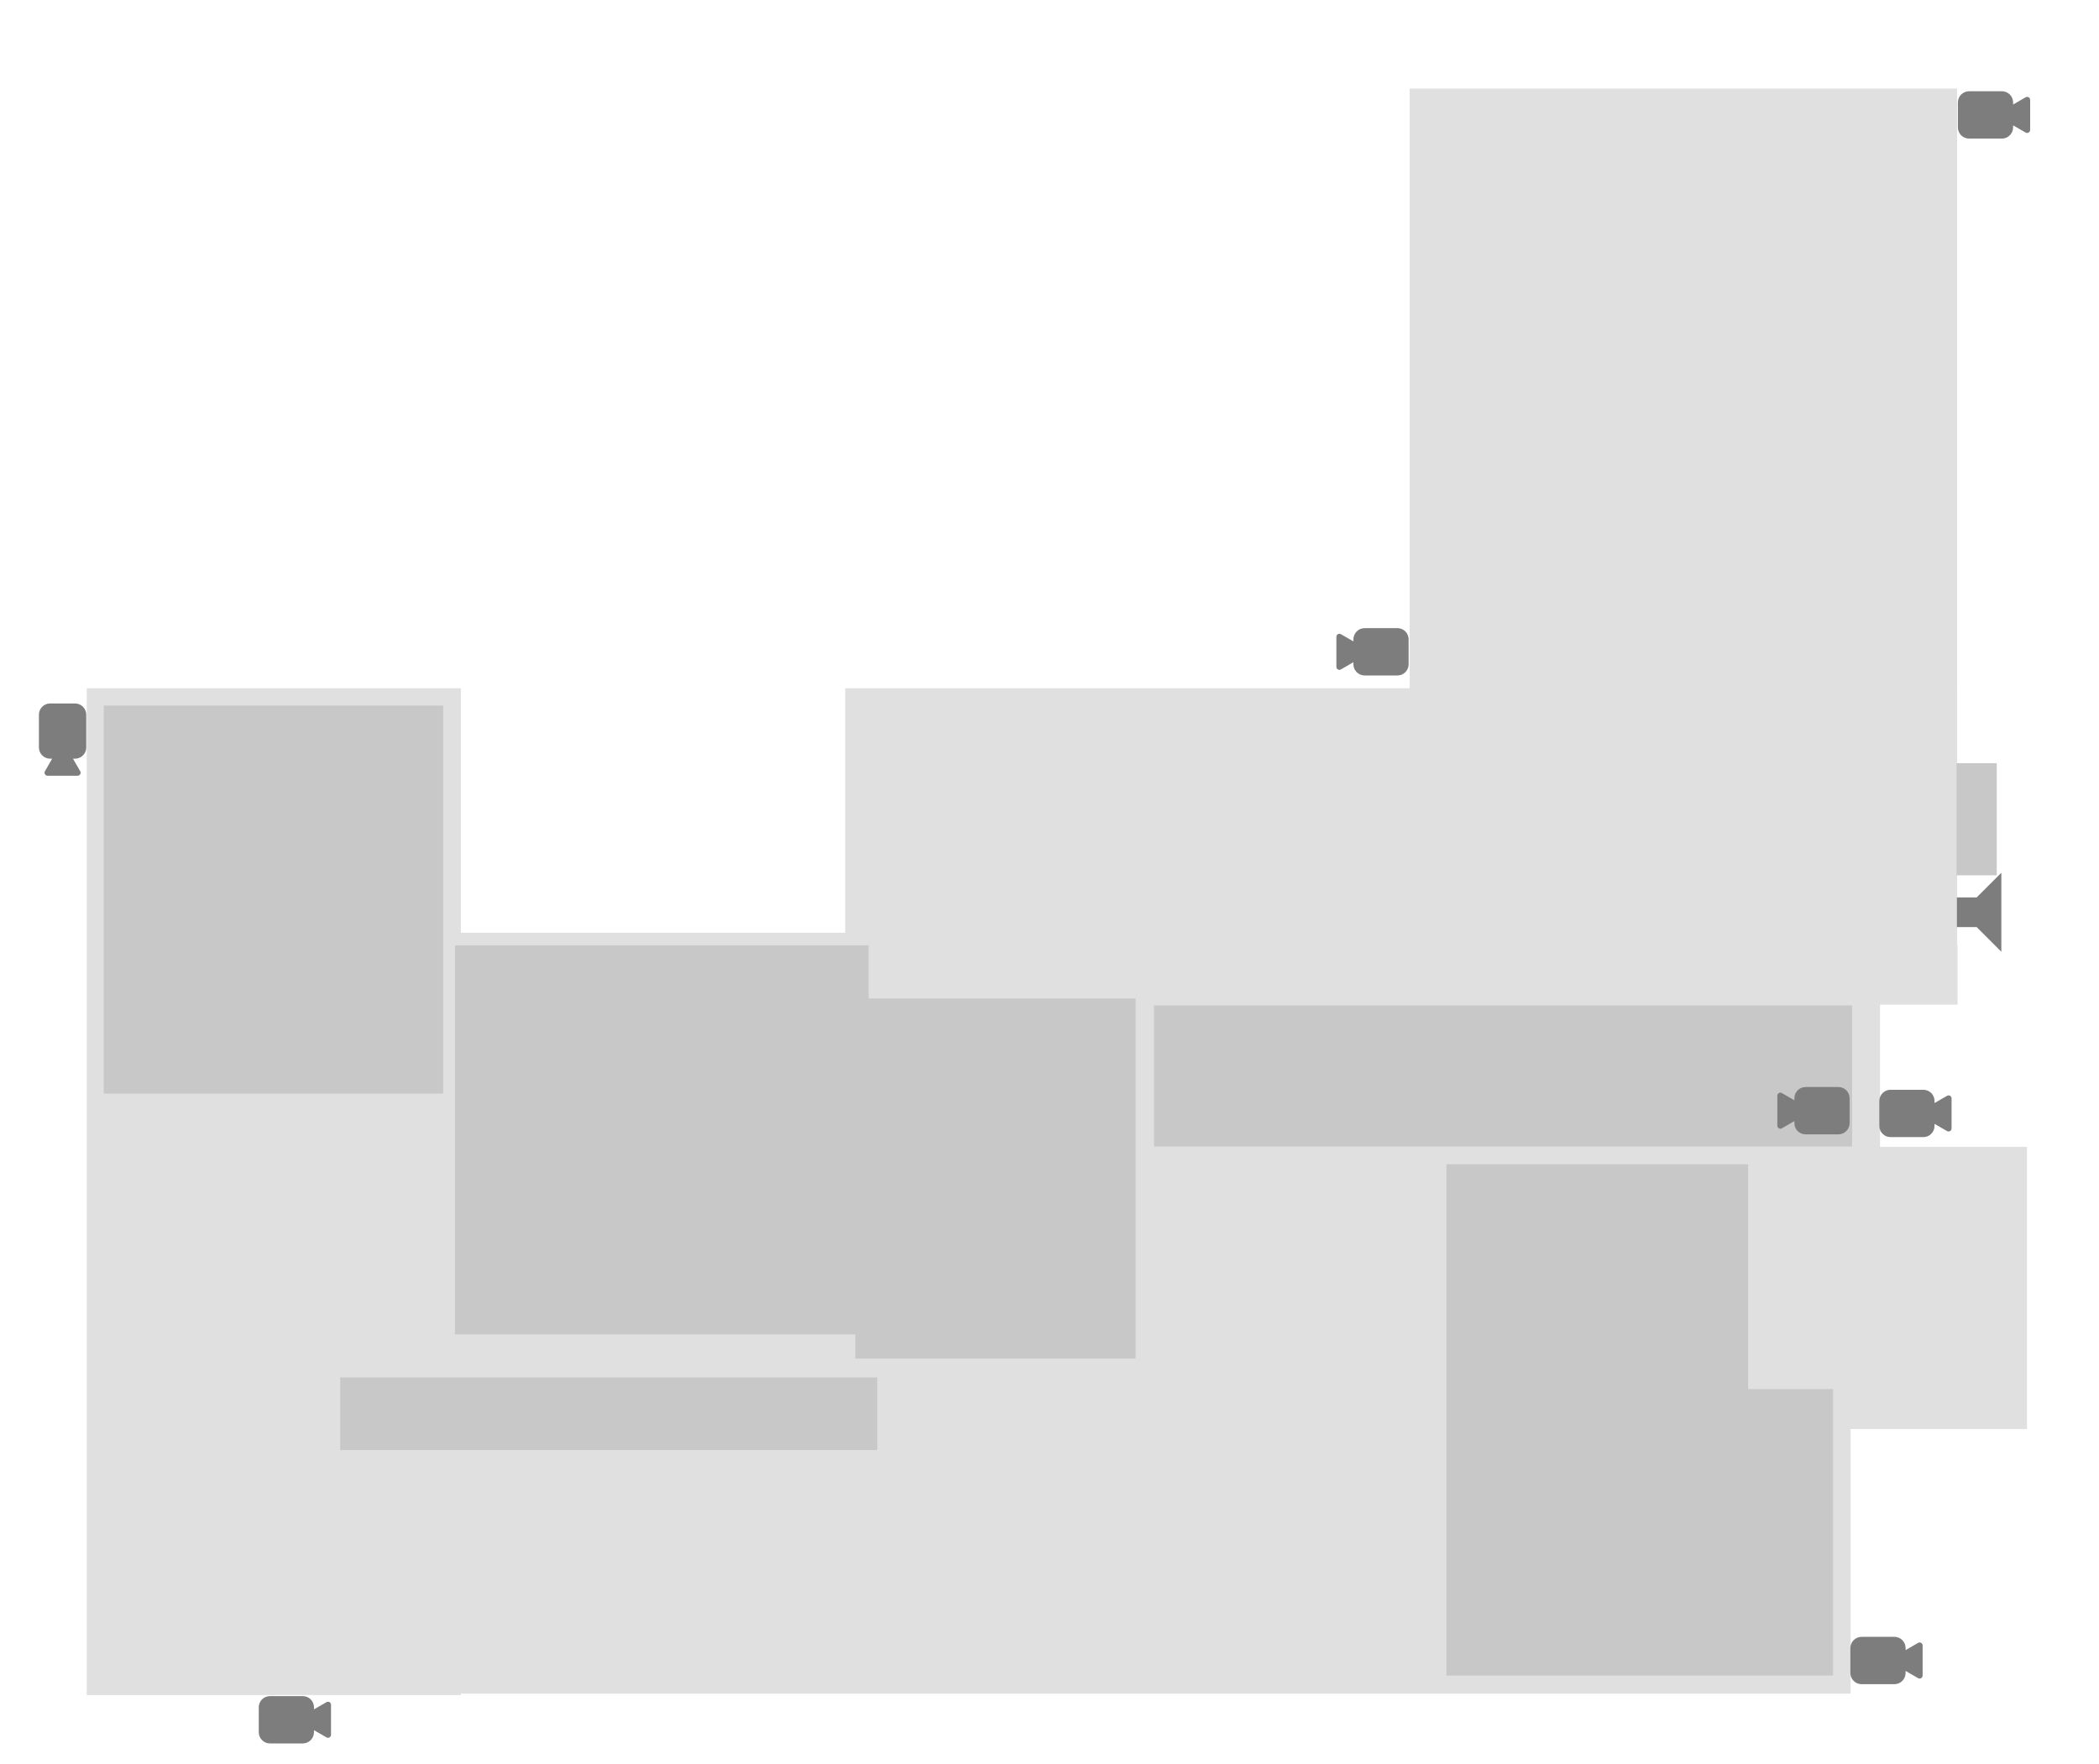
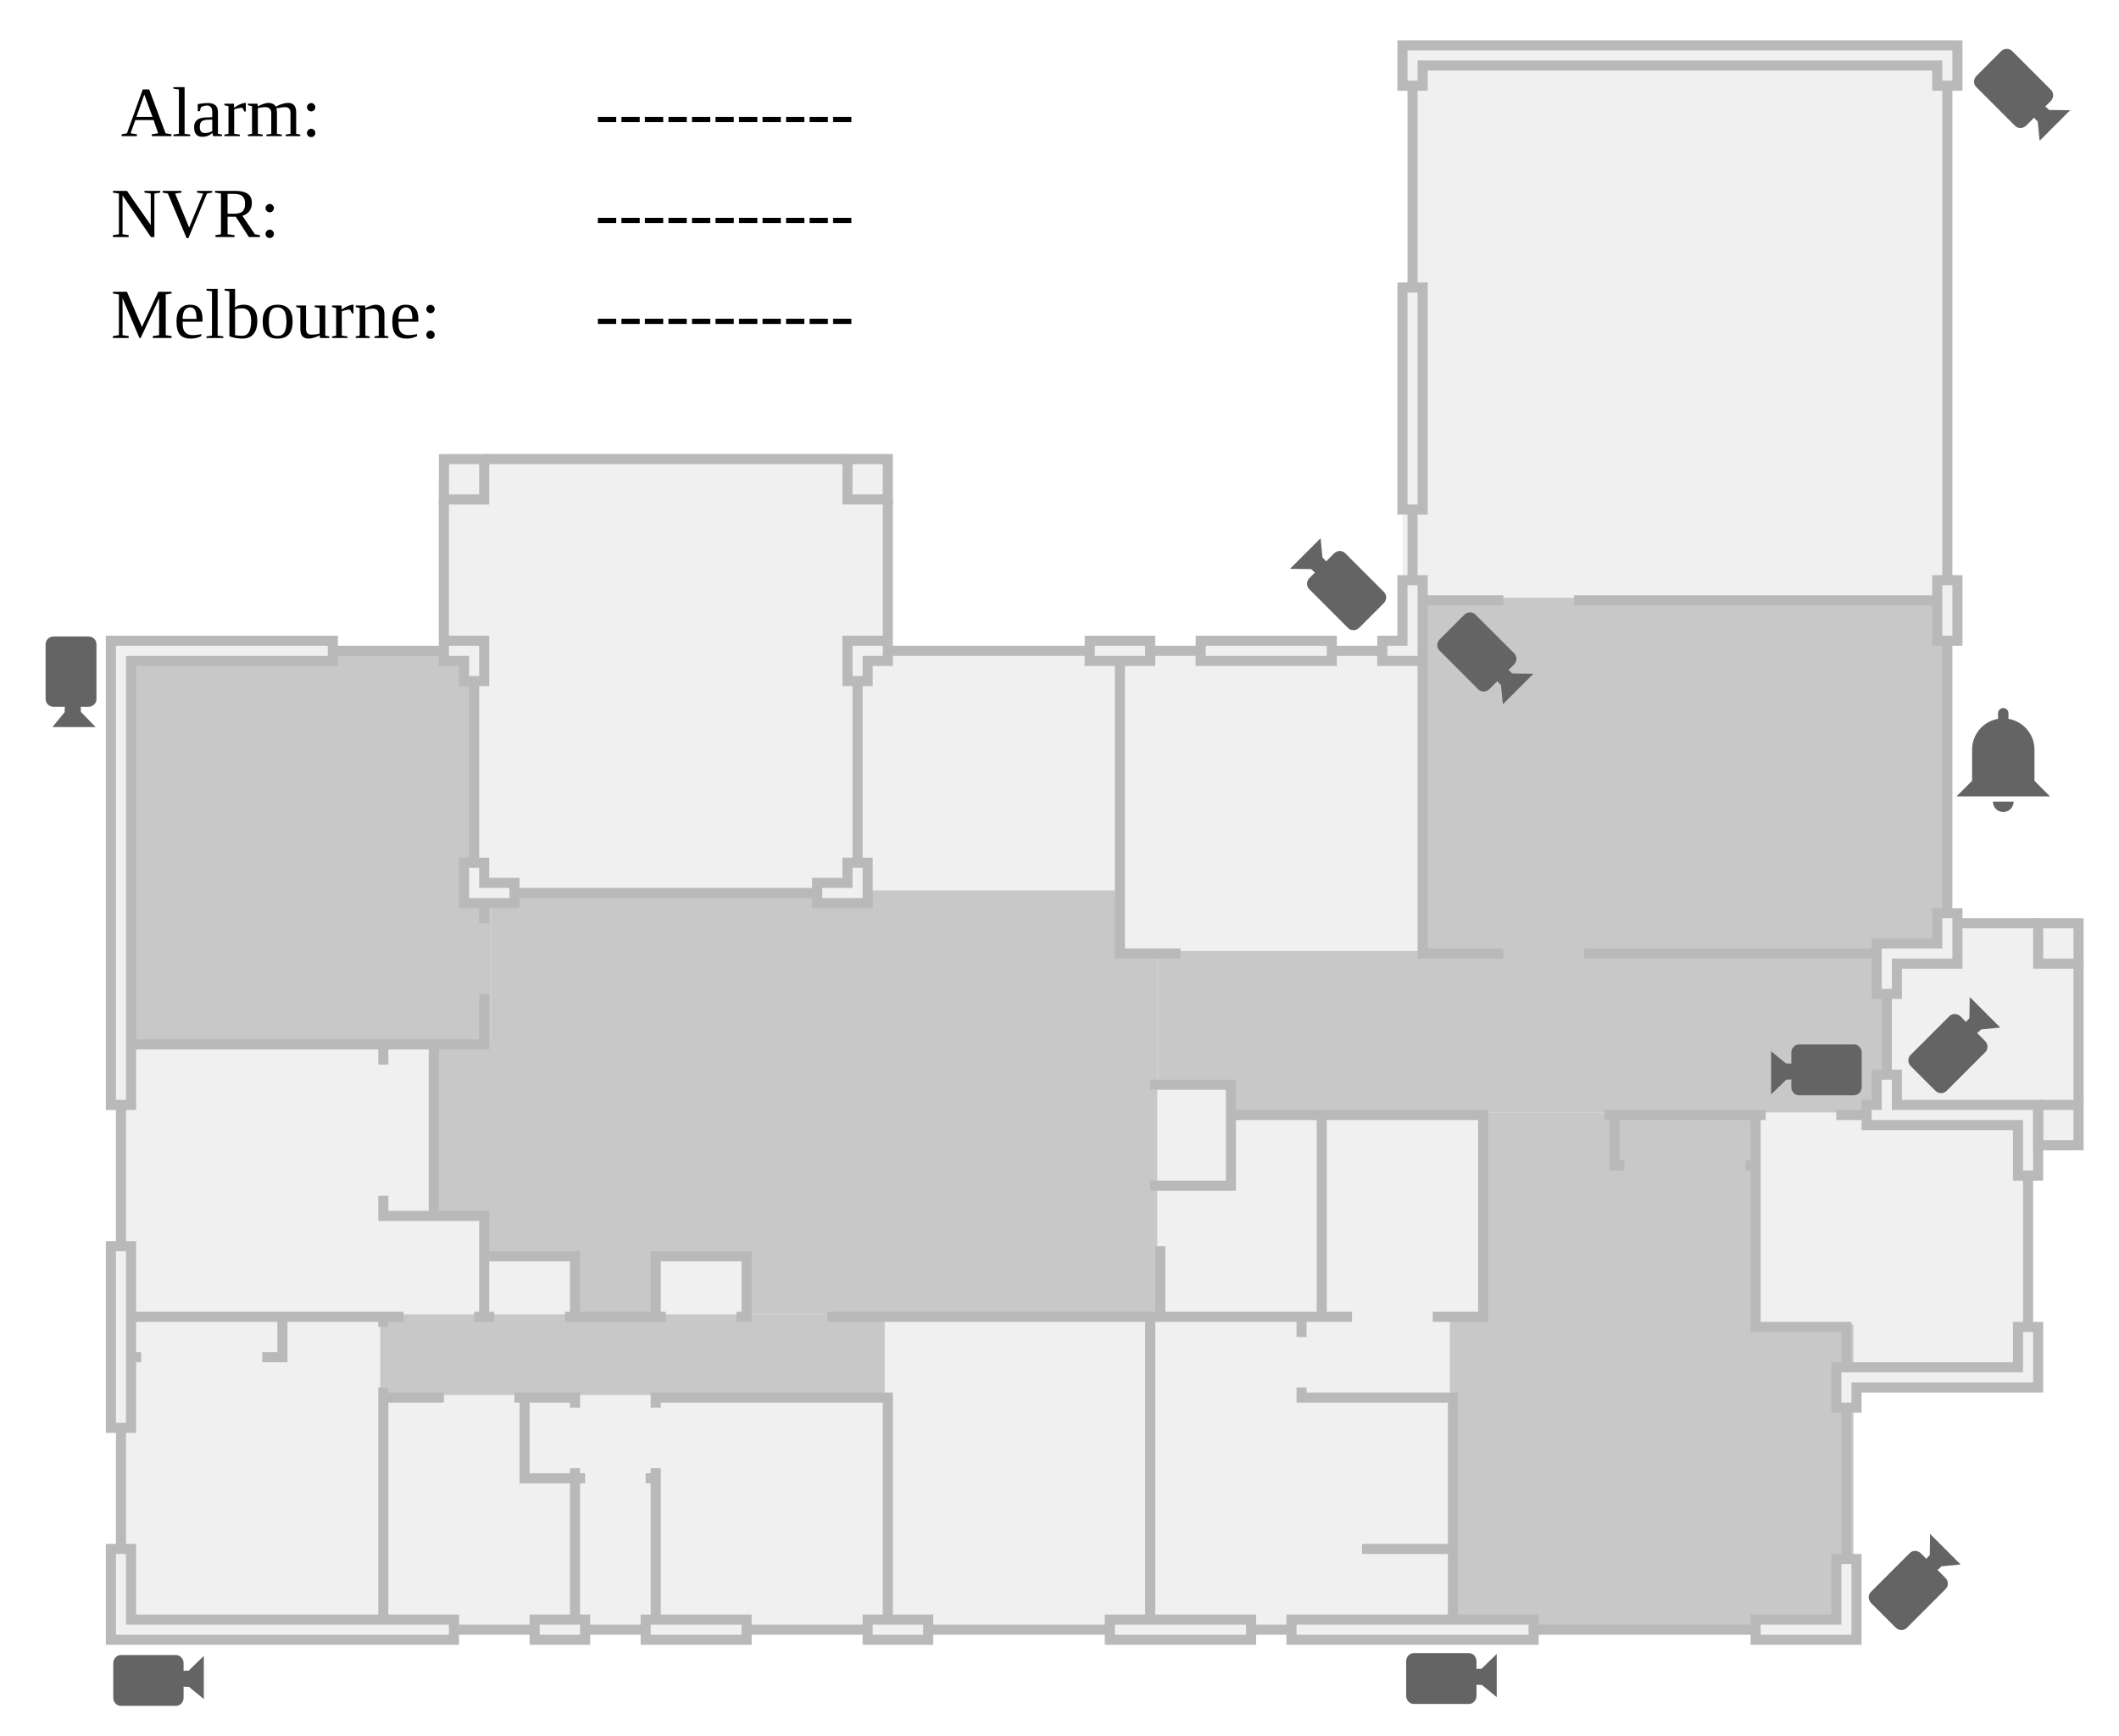
- <svg xmlns="http://www.w3.org/2000/svg" version="1.0" width="119pt" height="100pt" viewBox="0 0 119 100" preserveAspectRatio="xMidYMid meet" id="svg13">
-   <defs id="defs17" />
-   <path id="house" style="display:inline;fill:#e0e0e0;fill-opacity:1;stroke-width:0.75" d="m 103.354,56.004 h 3.231 v 11.07 h -3.231 z m 1.059,-2.436 h 6.568 v 3.39 h -6.568 z m 0.504,11.451 h 10 v 16 h -10 z M 79.918,5.019 H 110.954 V 41.293 H 79.918 Z M 47.918,39.019 H 110.958 V 53.802 H 47.918 Z M 24.646,52.879 H 104.918 V 96.019 H 24.646 Z M 4.918,39.019 H 26.129 V 96.099 H 4.918 Z" />
-   <path style="fill:#c8c8c8;fill-opacity:1;stroke:none;stroke-width:0.75;stroke-miterlimit:4;stroke-dasharray:none;stroke-opacity:1" d="m 25.794,53.596 v 22.056 h 22.696 v 1.372 H 64.381 V 56.606 H 49.244 v -3.01 z" id="binary_sensor.kitchen" />
-   <path style="display:inline;fill:#c8c8c8;fill-opacity:1;stroke:none;stroke-width:0.75;stroke-miterlimit:4;stroke-dasharray:none;stroke-opacity:1" d="M 82.005,66.004 V 94.995 H 103.925 V 78.753 H 99.104 V 66.004 Z" id="binary_sensor.master_bedroom" />
-   <path style="display:inline;fill:#c8c8c8;fill-opacity:1;stroke:none;stroke-width:0.75;stroke-opacity:1;stroke-miterlimit:4;stroke-dasharray:none" d="m 5.881,51 v 10.999 h 9.622 9.622 V 51 40.001 H 15.503 5.881 Z" id="binary_sensor.theatre_room" />
-   <rect style="display:inline;fill:#c8c8c8;fill-opacity:1;stroke:none;stroke-width:0.75;stroke-opacity:1" id="binary_sensor.back_hallway" width="30.449" height="4.12" x="19.288" y="78.09" />
-   <rect style="display:inline;fill:#c8c8c8;fill-opacity:1;stroke:none;stroke-width:0.75;stroke-opacity:1;stroke-miterlimit:4;stroke-dasharray:none" id="binary_sensor.front_hallway" width="39.573" height="8" x="65.427" y="57" />
-   <rect style="display:inline;fill:#c8c8c8;fill-opacity:1;stroke:none;stroke-width:0.75;stroke-opacity:1" id="switch.doorbell2" width="2.278" height="6.356" x="110.925" y="43.267" />
-   <g id="camera.driveway" transform="matrix(0.00838829,0,0,0.00838829,111.0001,4.467263)" style="fill:#7d7d7d;fill-opacity:1">
-     <g id="g4149" style="fill:#7d7d7d;fill-opacity:1">
-       <path id="path4151" d="m 488.3,142.5 0,203.1 c 0,15.7 -17,25.5 -30.6,17.7 l -84.6,-48.8 0,13.9 c 0,41.8 -33.9,75.7 -75.7,75.7 l -221.7,0 C 33.9,404.1 0,370.2 0,328.4 L 0,159.9 C 0,118.1 33.9,84.2 75.7,84.2 l 221.8,0 c 41.8,0 75.7,33.9 75.7,75.7 l 0,13.9 84.6,-48.8 c 13.5,-8 30.5,1.9 30.5,17.5 z" style="fill:#7d7d7d;fill-opacity:1" />
-     </g>
-     <g id="g4153" style="fill:#7d7d7d;fill-opacity:1" />
-     <g id="g4155" style="fill:#7d7d7d;fill-opacity:1" />
-     <g id="g4157" style="fill:#7d7d7d;fill-opacity:1" />
-     <g id="g4159" style="fill:#7d7d7d;fill-opacity:1" />
-     <g id="g4161" style="fill:#7d7d7d;fill-opacity:1" />
-     <g id="g4163" style="fill:#7d7d7d;fill-opacity:1" />
-     <g id="g4165" style="fill:#7d7d7d;fill-opacity:1" />
-     <g id="g4167" style="fill:#7d7d7d;fill-opacity:1" />
-     <g id="g4169" style="fill:#7d7d7d;fill-opacity:1" />
-     <g id="g4171" style="fill:#7d7d7d;fill-opacity:1" />
-     <g id="g4173" style="fill:#7d7d7d;fill-opacity:1" />
-     <g id="g4175" style="fill:#7d7d7d;fill-opacity:1" />
-     <g id="g4177" style="fill:#7d7d7d;fill-opacity:1" />
-     <g id="g4179" style="fill:#7d7d7d;fill-opacity:1" />
-     <g id="g4181" style="fill:#7d7d7d;fill-opacity:1" />
+ <svg xmlns="http://www.w3.org/2000/svg" version="1.1" id="svg4485" width="210" height="172" viewBox="0 0 210 172">
+   <defs id="defs4489" />
+   <path style="fill:#f0f0f0;fill-opacity:1;stroke:none;stroke-width:0;stroke-miterlimit:4;stroke-dasharray:none;stroke-opacity:1" d="M 139 4 L 139 8 L 140 8 L 140 28 L 139 28 L 139 43 L 139 52 L 139 63 L 137 63 L 137 64 L 132 64 L 132 63 L 119 63 L 119 64 L 114 64 L 114 63 L 108 63 L 108 64 L 88 64 L 88 45 L 44 45 L 44 61.5 L 44 63 L 44 64.5 L 33 64.5 L 33 63 L 11 63 L 11 110 L 12 110 L 12 123 L 11 123 L 11 141 L 12 141 L 12 153 L 11 153 L 11 162 L 184 162 L 184 154 L 183 154 L 183 140 L 184 140 L 184 137 L 202 137 L 202 131 L 201 131 L 201 117 L 202 117 L 202 114 L 206 114 L 206 91 L 193 91 L 193 63 L 194 63 L 194 57 L 193 57 L 193 18 L 193 15 L 193 9 L 194 9 L 194 4 L 139 4 z " id="rect4639" />
+   <rect style="fill:#c8c8c8;fill-opacity:1;stroke:#B9B9B9;stroke-width:0;stroke-miterlimit:4;stroke-dasharray:none;stroke-opacity:1" id="binary_sensor.back_hallway" width="50" height="8" x="37.684" y="130.241" />
+   <path style="fill:#c8c8c8;fill-opacity:1;stroke:#ff0000;stroke-width:0;stroke-miterlimit:4;stroke-dasharray:none;stroke-opacity:1" d="m 32.684,64.241 v 1 H 12.684 V 103.241 H 48.684 V 89.241 h -3 v -4 h 1 v -18 h -1 v -2 h -2 v -1 z" id="binary_sensor.theatre_room" />
+   <path style="fill:#c8c8c8;fill-opacity:1;stroke:#B9B9B9;stroke-width:0;stroke-miterlimit:4;stroke-dasharray:none;stroke-opacity:1" d="m 50.684,88.241 v 1 h -2 v 14 h -6 v 17 h 5 v 4 h 9 v 6 h 8 v -6 h 9 v 6 H 114.684 V 94.241 h -4 v -6 H 85.684 v 1 h -5 v -1 z" id="binary_sensor.kitchen" />
+   <path style="fill:#c8c8c8;fill-opacity:1;stroke:#B9B9B9;stroke-width:0;stroke-miterlimit:4;stroke-dasharray:none;stroke-opacity:1" d="m 114.684,94.241 v 13 h 7 v 3 h 63 v -1 h 1 v -3 h 1 v -8 h -1 v -4 z" id="binary_sensor.front_hallway" />
+   <path style="fill:#c8c8c8;fill-opacity:1;stroke:#B9B9B9;stroke-width:0;stroke-miterlimit:4;stroke-dasharray:none;stroke-opacity:1" d="m 140.684,59.241 v 35 h 45 v -1 h 6 v -3 h 1 v -27 h -1 v -4 z" id="binary_sensor.hair_salon" />
+   <path style="fill:#c8c8c8;fill-opacity:1;stroke:#B9B9B9;stroke-width:0;stroke-miterlimit:4;stroke-dasharray:none;stroke-opacity:1" d="m 146.684,110.241 v 20 h -3 v 30 h 8 v 1 h 22 v -1 h 8 v -6 h 2 v -15 h -2 v -4 h 2 v -4 h -10 v -21 z" id="binary_sensor.master_bedroom" />
+   <g id="layer1" transform="translate(0,10)" />
+   <path style="fill:none;stroke:#B9B9B9;stroke-width:1px;stroke-linecap:butt;stroke-linejoin:miter;stroke-opacity:1" d="m 138.988,4.494 h 55 v 4 h -2 v -2 h -51 v 2 h -2 z" id="path4528" />
+   <path style="fill:none;stroke:#B9B9B9;stroke-width:1px;stroke-linecap:butt;stroke-linejoin:miter;stroke-opacity:1" d="m 138.988,28.494 h 2 v 22 h -2 z" id="path4530" />
+   <path style="fill:none;stroke:#B9B9B9;stroke-width:1px;stroke-linecap:butt;stroke-linejoin:miter;stroke-opacity:1" d="m 191.988,57.494 h 2 v 6 h -2 z" id="path4534" />
+   <path style="fill:none;stroke:#B9B9B9;stroke-width:1px;stroke-linecap:butt;stroke-linejoin:miter;stroke-opacity:1" d="m 138.988,57.494 h 2 v 8 h -4 v -2 h 2 z" id="path4536" />
+   <path style="fill:none;stroke:#B9B9B9;stroke-width:1px;stroke-linecap:butt;stroke-linejoin:miter;stroke-opacity:1" d="m 191.988,90.494 h 2 v 5 h -6 v 3 h -2 v -5 h 6 z" id="path4538" />
+   <path style="fill:none;stroke:#B9B9B9;stroke-width:1px;stroke-linecap:butt;stroke-linejoin:miter;stroke-opacity:1" d="m 201.988,91.494 h 4 v 4 h -4 z" id="path4540" />
+   <path style="fill:none;stroke:#B9B9B9;stroke-width:1px;stroke-linecap:butt;stroke-linejoin:miter;stroke-opacity:1" d="m 201.988,116.494 v -7 h -14 v -3 h -2 v 3 h -1 v 2 h 15 v 5 h 2.5" id="path4560" />
+   <path style="fill:none;stroke:#B9B9B9;stroke-width:1px;stroke-linecap:butt;stroke-linejoin:miter;stroke-opacity:1" d="M 139.988,8.494 V 28.494" id="path4564" />
+   <path style="fill:none;stroke:#B9B9B9;stroke-width:1px;stroke-linecap:butt;stroke-linejoin:miter;stroke-opacity:1" d="M 192.988,8.494 V 57.494" id="path4566" />
+   <path style="fill:none;stroke:#B9B9B9;stroke-width:1px;stroke-linecap:butt;stroke-linejoin:miter;stroke-opacity:1" d="m 139.988,50.494 v 7" id="path4568" />
+   <path style="fill:none;stroke:#B9B9B9;stroke-width:1px;stroke-linecap:butt;stroke-linejoin:miter;stroke-opacity:1" d="m 148.988,59.494 h -8" id="path4570" />
+   <path style="fill:none;stroke:#B9B9B9;stroke-width:1px;stroke-linecap:butt;stroke-linejoin:miter;stroke-opacity:1" d="m 155.988,59.494 h 36" id="path4572" />
+   <path style="fill:none;stroke:#B9B9B9;stroke-width:1px;stroke-linecap:butt;stroke-linejoin:miter;stroke-opacity:1" d="m 192.988,63.494 v 27" id="path4574" />
+   <path style="fill:none;stroke:#B9B9B9;stroke-width:1px;stroke-linecap:butt;stroke-linejoin:miter;stroke-opacity:1" d="m 193.988,91.494 h 8" id="path4576" />
+   <path style="fill:none;stroke:#B9B9B9;stroke-width:1px;stroke-linecap:butt;stroke-linejoin:miter;stroke-opacity:1" d="M 205.988,95.494 V 109.494" id="path4578" />
+   <path style="fill:none;stroke:#B9B9B9;stroke-width:1px;stroke-linecap:butt;stroke-linejoin:miter;stroke-opacity:1" d="m 201.988,109.494 h 4 v 4 h -4 v -4" id="path4580" />
+   <path style="fill:none;stroke:#B9B9B9;stroke-width:1px;stroke-linecap:butt;stroke-linejoin:miter;stroke-opacity:1" d="m 181.988,135.494 h 18 v -4 h 2 v 6 h -18 v 2 h -2 v -4.5" id="path4582" />
+   <path style="fill:none;stroke:#B9B9B9;stroke-width:1px;stroke-linecap:butt;stroke-linejoin:miter;stroke-opacity:1" d="m 200.988,116.494 v 15" id="path4584" />
+   <path style="fill:none;stroke:#B9B9B9;stroke-width:1px;stroke-linecap:butt;stroke-linejoin:miter;stroke-opacity:1" d="m 173.988,110.494 v 21 h 9 v 4" id="path4586" />
+   <path style="fill:none;stroke:#B9B9B9;stroke-width:1px;stroke-linecap:butt;stroke-linejoin:miter;stroke-opacity:1" d="m 173.988,160.494 h 8 v -6 h 2 v 8 h -10 z" id="path4588" />
+   <path style="fill:none;stroke:#B9B9B9;stroke-width:1px;stroke-linecap:butt;stroke-linejoin:miter;stroke-opacity:1" d="m 182.988,139.494 v 15" id="path4590" />
+   <path style="fill:none;stroke:#B9B9B9;stroke-width:1px;stroke-linecap:butt;stroke-linejoin:miter;stroke-opacity:1" d="m 127.988,160.494 h 24 v 2 h -24 v -0.649 -1.851" id="path4592" />
+   <path style="fill:none;stroke:#B9B9B9;stroke-width:1px;stroke-linecap:butt;stroke-linejoin:miter;stroke-opacity:1" d="m 128.988,137.494 v 1 h 15 v 22" id="path4596" />
+   <path style="fill:none;stroke:#B9B9B9;stroke-width:1px;stroke-linecap:butt;stroke-linejoin:miter;stroke-opacity:1" d="m 134.988,153.494 h 9" id="path4602" />
+   <path style="fill:none;stroke:#B9B9B9;stroke-width:1px;stroke-linecap:butt;stroke-linejoin:miter;stroke-opacity:1" d="m 151.988,161.494 h 22" id="path4604" />
+   <path style="fill:none;stroke:#B9B9B9;stroke-width:1px;stroke-linecap:butt;stroke-linejoin:miter;stroke-opacity:1" d="m 181.988,110.494 h 3" id="path4606" />
+   <path style="fill:none;stroke:#B9B9B9;stroke-width:1px;stroke-linecap:butt;stroke-linejoin:miter;stroke-opacity:1" d="m 158.988,110.494 h 16" id="path4610" />
+   <path style="fill:none;stroke:#B9B9B9;stroke-width:1px;stroke-linecap:butt;stroke-linejoin:miter;stroke-opacity:1" d="m 160.988,115.494 h -1 v -5" id="path4612" />
+   <path style="fill:none;stroke:#B9B9B9;stroke-width:1px;stroke-linecap:butt;stroke-linejoin:miter;stroke-opacity:1" d="m 172.988,115.494 h 1" id="path4614" />
+   <path style="fill:none;stroke:#B9B9B9;stroke-width:1px;stroke-linecap:butt;stroke-linejoin:miter;stroke-opacity:1" d="m 186.988,98.494 v 8" id="path4616" />
+   <path style="fill:none;stroke:#B9B9B9;stroke-width:1px;stroke-linecap:butt;stroke-linejoin:miter;stroke-opacity:1" d="m 140.988,65.494 v 29 h 8" id="path4618" />
+   <path style="fill:none;stroke:#B9B9B9;stroke-width:1px;stroke-linecap:butt;stroke-linejoin:miter;stroke-opacity:1" d="m 156.988,94.494 h 29" id="path4620" />
+   <path style="fill:none;stroke:#B9B9B9;stroke-width:1px;stroke-linecap:butt;stroke-linejoin:miter;stroke-opacity:1" d="m 118.988,63.494 h 13 v 2 h -13 L 119,63" id="path4622" />
+   <path style="fill:none;stroke:#B9B9B9;stroke-width:1px;stroke-linecap:butt;stroke-linejoin:miter;stroke-opacity:1" d="m 107.988,63.494 h 6 v 2 h -6 L 108,63" id="path4624" />
+   <path style="fill:none;stroke:#B9B9B9;stroke-width:1px;stroke-linecap:butt;stroke-linejoin:miter;stroke-opacity:1" d="m 116.988,94.494 h -6 V 65.494" id="path4626" />
+   <path style="fill:none;stroke:#B9B9B9;stroke-width:1px;stroke-linecap:butt;stroke-linejoin:miter;stroke-opacity:1" d="m 113.988,64.494 h 5" id="path4628" />
+   <path style="fill:none;stroke:#B9B9B9;stroke-width:1px;stroke-linecap:butt;stroke-linejoin:miter;stroke-opacity:1" d="m 87.988,63.494 h -4 v 4 h 2 v -2 h 2 v -2" id="path4630" />
+   <path style="fill:none;stroke:#B9B9B9;stroke-width:1px;stroke-linecap:butt;stroke-linejoin:miter;stroke-opacity:1" d="M 87.988,64.494 H 107.988" id="path4632" />
+   <path style="fill:none;stroke:#B9B9B9;stroke-width:1px;stroke-linecap:butt;stroke-linejoin:miter;stroke-opacity:1" d="m 80.988,87.494 h 3 v -2 h 2 v 4 h -5 z" id="path4634" />
+   <path style="fill:none;stroke:#B9B9B9;stroke-width:1px;stroke-linecap:butt;stroke-linejoin:miter;stroke-opacity:1" d="m 84.988,67.494 v 18" id="path4636" />
+   <path style="fill:none;stroke:#B9B9B9;stroke-width:1px;stroke-linecap:butt;stroke-linejoin:miter;stroke-opacity:1" d="m 83.988,45.494 h 4 v 4 h -4 z" id="path4638" />
+   <path style="fill:none;stroke:#B9B9B9;stroke-width:1px;stroke-linecap:butt;stroke-linejoin:miter;stroke-opacity:1" d="m 87.988,49.494 v 14" id="path4640" />
+   <path style="fill:none;stroke:#B9B9B9;stroke-width:1px;stroke-linecap:butt;stroke-linejoin:miter;stroke-opacity:1" d="m 43.988,45.494 h 4 v 4 h -4 L 44,45" id="path4644" />
+   <path style="fill:none;stroke:#B9B9B9;stroke-width:1px;stroke-linecap:butt;stroke-linejoin:miter;stroke-opacity:1" d="m 47.988,45.494 h 36" id="path4646" />
+   <path style="fill:none;stroke:#B9B9B9;stroke-width:1px;stroke-linecap:butt;stroke-linejoin:miter;stroke-opacity:1" d="m 43.988,63.494 h 4 v 4 h -2 v -2 h -2 v -2" id="path4648" />
+   <path style="fill:none;stroke:#B9B9B9;stroke-width:1px;stroke-linecap:butt;stroke-linejoin:miter;stroke-opacity:1" d="m 43.988,49.494 v 14" id="path4650" />
+   <path style="fill:none;stroke:#B9B9B9;stroke-width:1px;stroke-linecap:butt;stroke-linejoin:miter;stroke-opacity:1" d="m 45.988,85.494 h 2 v 2 h 3 v 2 h -5 v -4.5" id="path4652" />
+   <path style="fill:none;stroke:#B9B9B9;stroke-width:1px;stroke-linecap:butt;stroke-linejoin:miter;stroke-opacity:1" d="m 46.988,67.494 v 18" id="path4654" />
+   <path style="fill:none;stroke:#B9B9B9;stroke-width:1px;stroke-linecap:butt;stroke-linejoin:miter;stroke-opacity:1" d="m 47.988,89.494 v 2" id="path4656" />
+   <path style="fill:none;stroke:#B9B9B9;stroke-width:1px;stroke-linecap:butt;stroke-linejoin:miter;stroke-opacity:1" d="m 50.988,88.494 h 30" id="path4658" />
+   <path style="fill:none;stroke:#B9B9B9;stroke-width:1px;stroke-linecap:butt;stroke-linejoin:miter;stroke-opacity:1" d="m 32.988,63.494 h 0.5 -22.5 v 46 h 2 V 65.494 h 20 v -2" id="path4660" />
+   <path style="fill:none;stroke:#B9B9B9;stroke-width:1px;stroke-linecap:butt;stroke-linejoin:miter;stroke-opacity:1" d="m 32.988,64.494 h 11" id="path4662" />
+   <path style="fill:none;stroke:#B9B9B9;stroke-width:1px;stroke-linecap:butt;stroke-linejoin:miter;stroke-opacity:1" d="M 12.988,103.494 H 47.988 V 98.494" id="path4664" />
+   <path style="fill:none;stroke:#B9B9B9;stroke-width:1px;stroke-linecap:butt;stroke-linejoin:miter;stroke-opacity:1" d="m 37.988,103.494 v 2" id="path4666" />
+   <path style="fill:none;stroke:#B9B9B9;stroke-width:1px;stroke-linecap:butt;stroke-linejoin:miter;stroke-opacity:1" d="m 10.988,123.494 h 2 v 18 h -2 z" id="path4668" />
+   <path style="fill:none;stroke:#B9B9B9;stroke-width:1px;stroke-linecap:butt;stroke-linejoin:miter;stroke-opacity:1" d="m 11.988,109.494 v 14" id="path4670" />
+   <path style="fill:none;stroke:#B9B9B9;stroke-width:1px;stroke-linecap:butt;stroke-linejoin:miter;stroke-opacity:1" d="m 10.988,153.494 h 2 v 7 h 32 v 2 H 10.988 Z" id="path4672" />
+   <path style="fill:none;stroke:#B9B9B9;stroke-width:1px;stroke-linecap:butt;stroke-linejoin:miter;stroke-opacity:1" d="m 11.988,141.494 v 12" id="path4674" />
+   <path style="fill:none;stroke:#B9B9B9;stroke-width:1px;stroke-linecap:butt;stroke-linejoin:miter;stroke-opacity:1" d="M 12.988,130.494 H 39.988" id="path4676" />
+   <path style="fill:none;stroke:#B9B9B9;stroke-width:1px;stroke-linecap:butt;stroke-linejoin:miter;stroke-opacity:1" d="m 37.988,131.494 v 0" id="path4678" />
+   <path style="fill:none;stroke:#B9B9B9;stroke-width:1px;stroke-linecap:butt;stroke-linejoin:miter;stroke-opacity:1" d="m 25.988,134.494 h 2 v -4" id="path4680" />
+   <path style="fill:none;stroke:#B9B9B9;stroke-width:1px;stroke-linecap:butt;stroke-linejoin:miter;stroke-opacity:1" d="m 13.988,134.494 h -1" id="path4682" />
+   <path style="fill:none;stroke:#B9B9B9;stroke-width:1px;stroke-linecap:butt;stroke-linejoin:miter;stroke-opacity:1" d="m 37.988,137.494 v 23" id="path4684" />
+   <path style="fill:none;stroke:#B9B9B9;stroke-width:1px;stroke-linecap:butt;stroke-linejoin:miter;stroke-opacity:1" d="M 37.988,131.494 Z" id="path4686" />
+   <path style="fill:none;stroke:#B9B9B9;stroke-width:1px;stroke-linecap:butt;stroke-linejoin:miter;stroke-opacity:1" d="m 37.988,138.494 h 6" id="path4688" />
+   <path style="fill:none;stroke:#B9B9B9;stroke-width:1px;stroke-linecap:butt;stroke-linejoin:miter;stroke-opacity:1" d="m 37.988,130.494 v 1" id="path4690" />
+   <path style="fill:none;stroke:#B9B9B9;stroke-width:1px;stroke-linecap:butt;stroke-linejoin:miter;stroke-opacity:1" d="m 42.988,120.494 v -17" id="path4692" />
+   <path style="fill:none;stroke:#B9B9B9;stroke-width:1px;stroke-linecap:butt;stroke-linejoin:miter;stroke-opacity:1" d="m 37.988,118.494 v 2 h 10 v 10 0" id="path4694" />
+   <path style="fill:none;stroke:#B9B9B9;stroke-width:1px;stroke-linecap:butt;stroke-linejoin:miter;stroke-opacity:1" d="m 46.988,130.494 h 2" id="path4696" />
+   <path style="fill:none;stroke:#B9B9B9;stroke-width:1px;stroke-linecap:butt;stroke-linejoin:miter;stroke-opacity:1" d="m 47.988,124.494 h 1.405 7.595 v 6 h 8 v -6 h 9 v 6 h -1" id="path4698" />
+   <path style="fill:none;stroke:#B9B9B9;stroke-width:1px;stroke-linecap:butt;stroke-linejoin:miter;stroke-opacity:1" d="m 55.988,130.494 h 1" id="path4700" />
+   <path style="fill:none;stroke:#B9B9B9;stroke-width:1px;stroke-linecap:butt;stroke-linejoin:miter;stroke-opacity:1" d="m 65.988,130.494 h -1" id="path4702" />
+   <path style="fill:none;stroke:#B9B9B9;stroke-width:1px;stroke-linecap:butt;stroke-linejoin:miter;stroke-opacity:1" d="m 52.488,160.494 h 0.767 4.733 v 2 h -5 v -2" id="path4712" />
+   <path style="fill:none;stroke:#B9B9B9;stroke-width:1px;stroke-linecap:butt;stroke-linejoin:miter;stroke-opacity:1" d="m 63.988,160.494 h 2.507 7.493 v 2 h -10 v -2.5" id="path4714" />
+   <path style="fill:none;stroke:#B9B9B9;stroke-width:1px;stroke-linecap:butt;stroke-linejoin:miter;stroke-opacity:1" d="m 85.988,160.494 h 0.442 5.558 v 2 h -6 v -2.5 0.5" id="path4718" />
+   <path style="fill:none;stroke:#B9B9B9;stroke-width:1px;stroke-linecap:butt;stroke-linejoin:miter;stroke-opacity:1" d="m 109.988,160.494 h 14 v 2 h -14 v -2.5 0.5" id="path4720" />
+   <path style="fill:none;stroke:#B9B9B9;stroke-width:1px;stroke-linecap:butt;stroke-linejoin:miter;stroke-opacity:1" d="m 91.988,161.494 h 17.822 0.178 v 0" id="path4722" />
+   <path style="fill:none;stroke:#B9B9B9;stroke-width:1px;stroke-linecap:butt;stroke-linejoin:miter;stroke-opacity:1" d="m 123.988,161.494 h 4" id="path4724" />
+   <path style="fill:none;stroke:#B9B9B9;stroke-width:1px;stroke-linecap:butt;stroke-linejoin:miter;stroke-opacity:1" d="m 73.988,161.494 h 12" id="path4726" />
+   <path style="fill:none;stroke:#B9B9B9;stroke-width:1px;stroke-linecap:butt;stroke-linejoin:miter;stroke-opacity:1" d="m 57.988,161.494 h 6" id="path4728" />
+   <path style="fill:none;stroke:#B9B9B9;stroke-width:1px;stroke-linecap:butt;stroke-linejoin:miter;stroke-opacity:1" d="m 44.988,161.494 h 8" id="path4730" />
+   <path style="fill:none;stroke:#B9B9B9;stroke-width:1px;stroke-linecap:butt;stroke-linejoin:miter;stroke-opacity:1" d="m 64.988,145.494 v 15" id="path4732" />
+   <path style="fill:none;stroke:#B9B9B9;stroke-width:1px;stroke-linecap:butt;stroke-linejoin:miter;stroke-opacity:1" d="m 63.988,146.494 v 0" id="path4734" />
+   <path style="fill:none;stroke:#B9B9B9;stroke-width:1px;stroke-linecap:butt;stroke-linejoin:miter;stroke-opacity:1" d="m 63.988,146.494 h 1" id="path4736" />
+   <path style="fill:none;stroke:#B9B9B9;stroke-width:1px;stroke-linecap:butt;stroke-linejoin:miter;stroke-opacity:1" d="m 56.988,145.494 v 15" id="path4738" />
+   <path style="fill:none;stroke:#B9B9B9;stroke-width:1px;stroke-linecap:butt;stroke-linejoin:miter;stroke-opacity:1" d="m 50.988,138.494 h 6 v 1" id="path4740" />
+   <path style="fill:none;stroke:#B9B9B9;stroke-width:1px;stroke-linecap:butt;stroke-linejoin:miter;stroke-opacity:1" d="m 51.988,138.494 v 8 h 6" id="path4744" />
+   <path style="fill:none;stroke:#B9B9B9;stroke-width:1px;stroke-linecap:butt;stroke-linejoin:miter;stroke-opacity:1" d="m 64.988,139.494 v -1 h 23 v 22" id="path4746" />
+   <path style="fill:none;stroke:#B9B9B9;stroke-width:1px;stroke-linecap:butt;stroke-linejoin:miter;stroke-opacity:1" d="M 81.988,130.494 H 133.988" id="path4748" />
+   <path style="fill:none;stroke:#B9B9B9;stroke-width:1px;stroke-linecap:butt;stroke-linejoin:miter;stroke-opacity:1" d="m 114.988,123.494 v 7" id="path4750" />
+   <path style="fill:none;stroke:#B9B9B9;stroke-width:1px;stroke-linecap:butt;stroke-linejoin:miter;stroke-opacity:1" d="m 113.988,130.494 v 30" id="path4752" />
+   <path style="fill:none;stroke:#B9B9B9;stroke-width:1px;stroke-linecap:butt;stroke-linejoin:miter;stroke-opacity:1" d="m 128.988,130.494 v 2" id="path4754" />
+   <path style="fill:none;stroke:#B9B9B9;stroke-width:1px;stroke-linecap:butt;stroke-linejoin:miter;stroke-opacity:1" d="m 113.988,107.494 h 8 v 10 h -5.605 -2.395" id="path4756" />
+   <path style="fill:none;stroke:#B9B9B9;stroke-width:1px;stroke-linecap:butt;stroke-linejoin:miter;stroke-opacity:1" d="m 121.988,110.494 h 25 v 20 h -5" id="path4758" />
+   <path style="fill:none;stroke:#B9B9B9;stroke-width:1px;stroke-linecap:butt;stroke-linejoin:miter;stroke-opacity:1" d="m 130.988,110.494 v 20" id="path4760" />
+   <path style="fill:none;stroke:#B9B9B9;stroke-width:1px;stroke-linecap:butt;stroke-linejoin:miter;stroke-opacity:1" d="m 131.988,64.494 h 5" id="path4762" />
+   <text xml:space="preserve" x="11.988" y="13.494" id="text4631">
+     <tspan id="tspan4629" x="11.988" y="13.494" style="font-size:7px">Alarm:</tspan>
+   </text>
+   <text xml:space="preserve" x="10.988" y="23.494" id="text4631-4">
+     <tspan id="tspan4629-0" x="10.988" y="23.494" style="font-size:7px">NVR:</tspan>
+   </text>
+   <text xml:space="preserve" x="10.988" y="33.494" id="text4631-3">
+     <tspan id="tspan4629-6" x="10.988" y="33.494" style="font-size:7px">Melbourne:</tspan>
+   </text>
+   <text xml:space="preserve" x="58.988" y="13.494" id="alarm_control_panel.alarm">
+     <tspan id="tspan4629-03" x="58.988" y="13.494" style="font-size:7px">-----------</tspan>
+   </text>
+   <text xml:space="preserve" x="58.988" y="23.494" id="binary_sensor.blue_iris_nvr">
+     <tspan id="tspan4629-03-2" x="58.988" y="23.494" style="font-size:7px">-----------</tspan>
+   </text>
+   <text xml:space="preserve" x="58.988" y="33.494" id="sensor.melbourne_now">
+     <tspan id="tspan4629-03-2-3" x="58.988" y="33.494" style="font-size:7px">-----------</tspan>
+   </text>
+   <g id="camera.side_of_house" transform="matrix(0.8704786,0,0,1.128194,-760.9536,-640.1029)">
+     <path id="path4918" d="m 895.655,714.114 h -0.325 c -0.086,0 -0.168,0.009 -0.249,0.021 v -0.68 c 0,-0.394 -0.39,-0.712 -0.873,-0.712 h -6.262 c -0.482,0 -0.873,0.319 -0.873,0.712 v 3.04 c 0,0.394 0.392,0.714 0.873,0.714 h 6.262 c 0.482,0 0.873,-0.32 0.873,-0.714 v -0.981 c 0.081,0.013 0.163,0.021 0.249,0.021 h 0.355 l 1.7,1.076 v -3.795 z" style="fill:#646464;fill-opacity:1;stroke-width:0.009" />
  </g>
-   <g id="camera.backyard" transform="matrix(-0.00838829,0,0,-0.00838829,79.8605,39.00113)" style="fill:#7d7d7d;fill-opacity:1">
-     <g id="g4149-3" style="fill:#7d7d7d;fill-opacity:1">
-       <path id="path4151-8" d="m 488.3,142.5 0,203.1 c 0,15.7 -17,25.5 -30.6,17.7 l -84.6,-48.8 0,13.9 c 0,41.8 -33.9,75.7 -75.7,75.7 l -221.7,0 C 33.9,404.1 0,370.2 0,328.4 L 0,159.9 C 0,118.1 33.9,84.2 75.7,84.2 l 221.8,0 c 41.8,0 75.7,33.9 75.7,75.7 l 0,13.9 84.6,-48.8 c 13.5,-8 30.5,1.9 30.5,17.5 z" style="fill:#7d7d7d;fill-opacity:1" />
-     </g>
-     <g id="g4153-7" style="fill:#7d7d7d;fill-opacity:1" />
-     <g id="g4155-1" style="fill:#7d7d7d;fill-opacity:1" />
-     <g id="g4157-8" style="fill:#7d7d7d;fill-opacity:1" />
-     <g id="g4159-6" style="fill:#7d7d7d;fill-opacity:1" />
-     <g id="g4161-1" style="fill:#7d7d7d;fill-opacity:1" />
-     <g id="g4163-4" style="fill:#7d7d7d;fill-opacity:1" />
-     <g id="g4165-6" style="fill:#7d7d7d;fill-opacity:1" />
-     <g id="g4167-1" style="fill:#7d7d7d;fill-opacity:1" />
-     <g id="g4169-9" style="fill:#7d7d7d;fill-opacity:1" />
-     <g id="g4171-8" style="fill:#7d7d7d;fill-opacity:1" />
-     <g id="g4173-5" style="fill:#7d7d7d;fill-opacity:1" />
-     <g id="g4175-2" style="fill:#7d7d7d;fill-opacity:1" />
-     <g id="g4177-8" style="fill:#7d7d7d;fill-opacity:1" />
-     <g id="g4179-6" style="fill:#7d7d7d;fill-opacity:1" />
-     <g id="g4181-9" style="fill:#7d7d7d;fill-opacity:1" />
+   <g id="camera.fuse_box" transform="matrix(0.8704786,0,0,1.128194,-632.8229,-640.2937)">
+     <path id="path4918-2" d="m 895.655,714.114 h -0.325 c -0.086,0 -0.168,0.009 -0.249,0.021 v -0.68 c 0,-0.394 -0.39,-0.712 -0.873,-0.712 h -6.262 c -0.482,0 -0.873,0.319 -0.873,0.712 v 3.04 c 0,0.394 0.392,0.714 0.873,0.714 h 6.262 c 0.482,0 0.873,-0.32 0.873,-0.714 v -0.981 c 0.081,0.013 0.163,0.021 0.249,0.021 h 0.355 l 1.7,1.076 v -3.795 z" style="fill:#646464;fill-opacity:1;stroke-width:0.009" />
  </g>
-   <g id="camera.front_yard" transform="matrix(0.00838829,0,0,0.00838829,104.9051,92.09262)" style="fill:#7d7d7d;fill-opacity:1">
-     <g id="g4149-1" style="fill:#7d7d7d;fill-opacity:1">
-       <path id="path4151-4" d="m 488.3,142.5 0,203.1 c 0,15.7 -17,25.5 -30.6,17.7 l -84.6,-48.8 0,13.9 c 0,41.8 -33.9,75.7 -75.7,75.7 l -221.7,0 C 33.9,404.1 0,370.2 0,328.4 L 0,159.9 C 0,118.1 33.9,84.2 75.7,84.2 l 221.8,0 c 41.8,0 75.7,33.9 75.7,75.7 l 0,13.9 84.6,-48.8 c 13.5,-8 30.5,1.9 30.5,17.5 z" style="fill:#7d7d7d;fill-opacity:1" />
-     </g>
-     <g id="g4153-5" style="fill:#7d7d7d;fill-opacity:1" />
-     <g id="g4155-5" style="fill:#7d7d7d;fill-opacity:1" />
-     <g id="g4157-1" style="fill:#7d7d7d;fill-opacity:1" />
-     <g id="g4159-4" style="fill:#7d7d7d;fill-opacity:1" />
-     <g id="g4161-2" style="fill:#7d7d7d;fill-opacity:1" />
-     <g id="g4163-2" style="fill:#7d7d7d;fill-opacity:1" />
-     <g id="g4165-3" style="fill:#7d7d7d;fill-opacity:1" />
-     <g id="g4167-9" style="fill:#7d7d7d;fill-opacity:1" />
-     <g id="g4169-6" style="fill:#7d7d7d;fill-opacity:1" />
-     <g id="g4171-89" style="fill:#7d7d7d;fill-opacity:1" />
-     <g id="g4173-7" style="fill:#7d7d7d;fill-opacity:1" />
-     <g id="g4175-5" style="fill:#7d7d7d;fill-opacity:1" />
-     <g id="g4177-6" style="fill:#7d7d7d;fill-opacity:1" />
-     <g id="g4179-8" style="fill:#7d7d7d;fill-opacity:1" />
-     <g id="g4181-4" style="fill:#7d7d7d;fill-opacity:1" />
+   <g id="camera.hallway" transform="matrix(-0.8704786,0,0,-1.128194,956.6767,912.6496)">
+     <path id="path4918-2-7" d="m 895.655,714.114 h -0.325 c -0.086,0 -0.168,0.009 -0.249,0.021 v -0.68 c 0,-0.394 -0.39,-0.712 -0.873,-0.712 h -6.262 c -0.482,0 -0.873,0.319 -0.873,0.712 v 3.04 c 0,0.394 0.392,0.714 0.873,0.714 h 6.262 c 0.482,0 0.873,-0.32 0.873,-0.714 v -0.981 c 0.081,0.013 0.163,0.021 0.249,0.021 h 0.355 l 1.7,1.076 v -3.795 z" style="fill:#646464;fill-opacity:1;stroke-width:0.009" />
  </g>
-   <g id="camera.side_of_house" transform="matrix(0.00838829,0,0,0.00838829,14.67075,95.452)" style="fill:#7d7d7d;fill-opacity:1">
-     <g id="g4149-1-9" style="fill:#7d7d7d;fill-opacity:1">
-       <path id="path4151-4-8" d="m 488.3,142.5 0,203.1 c 0,15.7 -17,25.5 -30.6,17.7 l -84.6,-48.8 0,13.9 c 0,41.8 -33.9,75.7 -75.7,75.7 l -221.7,0 C 33.9,404.1 0,370.2 0,328.4 L 0,159.9 C 0,118.1 33.9,84.2 75.7,84.2 l 221.8,0 c 41.8,0 75.7,33.9 75.7,75.7 l 0,13.9 84.6,-48.8 c 13.5,-8 30.5,1.9 30.5,17.5 z" style="fill:#7d7d7d;fill-opacity:1" />
-     </g>
-     <g id="g4153-5-7" style="fill:#7d7d7d;fill-opacity:1" />
-     <g id="g4155-5-0" style="fill:#7d7d7d;fill-opacity:1" />
-     <g id="g4157-1-4" style="fill:#7d7d7d;fill-opacity:1" />
-     <g id="g4159-4-6" style="fill:#7d7d7d;fill-opacity:1" />
-     <g id="g4161-2-4" style="fill:#7d7d7d;fill-opacity:1" />
-     <g id="g4163-2-3" style="fill:#7d7d7d;fill-opacity:1" />
-     <g id="g4165-3-7" style="fill:#7d7d7d;fill-opacity:1" />
-     <g id="g4167-9-0" style="fill:#7d7d7d;fill-opacity:1" />
-     <g id="g4169-6-0" style="fill:#7d7d7d;fill-opacity:1" />
-     <g id="g4171-89-9" style="fill:#7d7d7d;fill-opacity:1" />
-     <g id="g4173-7-0" style="fill:#7d7d7d;fill-opacity:1" />
-     <g id="g4175-5-3" style="fill:#7d7d7d;fill-opacity:1" />
-     <g id="g4177-6-1" style="fill:#7d7d7d;fill-opacity:1" />
-     <g id="g4179-8-8" style="fill:#7d7d7d;fill-opacity:1" />
-     <g id="g4181-4-4" style="fill:#7d7d7d;fill-opacity:1" />
+   <g id="camera.back_garden" transform="matrix(0,0.8704786,-1.128194,0,813.6725,-709.1072)">
+     <path id="path4918-2-7-1" d="m 895.655,714.114 h -0.325 c -0.086,0 -0.168,0.009 -0.249,0.021 v -0.68 c 0,-0.394 -0.39,-0.712 -0.873,-0.712 h -6.262 c -0.482,0 -0.873,0.319 -0.873,0.712 v 3.04 c 0,0.394 0.392,0.714 0.873,0.714 h 6.262 c 0.482,0 0.873,-0.32 0.873,-0.714 v -0.981 c 0.081,0.013 0.163,0.021 0.249,0.021 h 0.355 l 1.7,1.076 v -3.795 z" style="fill:#646464;fill-opacity:1;stroke-width:0.009" />
  </g>
-   <g id="camera.back_garden" transform="matrix(0,0.00838829,-0.00838829,0,5.595986,39.88224)" style="fill:#7d7d7d;fill-opacity:1">
-     <g id="g4149-1-7" style="fill:#7d7d7d;fill-opacity:1">
-       <path id="path4151-4-4" d="m 488.3,142.5 0,203.1 c 0,15.7 -17,25.5 -30.6,17.7 l -84.6,-48.8 0,13.9 c 0,41.8 -33.9,75.7 -75.7,75.7 l -221.7,0 C 33.9,404.1 0,370.2 0,328.4 L 0,159.9 C 0,118.1 33.9,84.2 75.7,84.2 l 221.8,0 c 41.8,0 75.7,33.9 75.7,75.7 l 0,13.9 84.6,-48.8 c 13.5,-8 30.5,1.9 30.5,17.5 z" style="fill:#7d7d7d;fill-opacity:1" />
-     </g>
-     <g id="g4153-5-1" style="fill:#7d7d7d;fill-opacity:1" />
-     <g id="g4155-5-2" style="fill:#7d7d7d;fill-opacity:1" />
-     <g id="g4157-1-6" style="fill:#7d7d7d;fill-opacity:1" />
-     <g id="g4159-4-8" style="fill:#7d7d7d;fill-opacity:1" />
-     <g id="g4161-2-8" style="fill:#7d7d7d;fill-opacity:1" />
-     <g id="g4163-2-0" style="fill:#7d7d7d;fill-opacity:1" />
-     <g id="g4165-3-9" style="fill:#7d7d7d;fill-opacity:1" />
-     <g id="g4167-9-5" style="fill:#7d7d7d;fill-opacity:1" />
-     <g id="g4169-6-9" style="fill:#7d7d7d;fill-opacity:1" />
-     <g id="g4171-89-5" style="fill:#7d7d7d;fill-opacity:1" />
-     <g id="g4173-7-2" style="fill:#7d7d7d;fill-opacity:1" />
-     <g id="g4175-5-8" style="fill:#7d7d7d;fill-opacity:1" />
-     <g id="g4177-6-2" style="fill:#7d7d7d;fill-opacity:1" />
-     <g id="g4179-8-86" style="fill:#7d7d7d;fill-opacity:1" />
-     <g id="g4181-4-8" style="fill:#7d7d7d;fill-opacity:1" />
+   <g id="camera.driveway" transform="matrix(0.6155213,0.6155213,-0.7977535,0.7977535,221.4529,-1110.087)">
+     <path id="path4918-2-7-1-2" d="m 895.655,714.114 h -0.325 c -0.086,0 -0.168,0.009 -0.249,0.021 v -0.68 c 0,-0.394 -0.39,-0.712 -0.873,-0.712 h -6.262 c -0.482,0 -0.873,0.319 -0.873,0.712 v 3.04 c 0,0.394 0.392,0.714 0.873,0.714 h 6.262 c 0.482,0 0.873,-0.32 0.873,-0.714 v -0.981 c 0.081,0.013 0.163,0.021 0.249,0.021 h 0.355 l 1.7,1.076 v -3.795 z" style="fill:#646464;fill-opacity:1;stroke-width:0.009" />
  </g>
-   <g id="camera.hallway" transform="matrix(-0.00838829,0,0,-0.00838829,104.8605,65.01675)" style="fill:#7d7d7d;fill-opacity:1">
-     <g id="g4149-3-2" style="fill:#7d7d7d;fill-opacity:1">
-       <path id="path4151-8-8" d="m 488.3,142.5 0,203.1 c 0,15.7 -17,25.5 -30.6,17.7 l -84.6,-48.8 0,13.9 c 0,41.8 -33.9,75.7 -75.7,75.7 l -221.7,0 C 33.9,404.1 0,370.2 0,328.4 L 0,159.9 C 0,118.1 33.9,84.2 75.7,84.2 l 221.8,0 c 41.8,0 75.7,33.9 75.7,75.7 l 0,13.9 84.6,-48.8 c 13.5,-8 30.5,1.9 30.5,17.5 z" style="fill:#7d7d7d;fill-opacity:1" />
-     </g>
-     <g id="g4153-7-1" style="fill:#7d7d7d;fill-opacity:1" />
-     <g id="g4155-1-4" style="fill:#7d7d7d;fill-opacity:1" />
-     <g id="g4157-8-1" style="fill:#7d7d7d;fill-opacity:1" />
-     <g id="g4159-6-8" style="fill:#7d7d7d;fill-opacity:1" />
-     <g id="g4161-1-2" style="fill:#7d7d7d;fill-opacity:1" />
-     <g id="g4163-4-9" style="fill:#7d7d7d;fill-opacity:1" />
-     <g id="g4165-6-3" style="fill:#7d7d7d;fill-opacity:1" />
-     <g id="g4167-1-8" style="fill:#7d7d7d;fill-opacity:1" />
-     <g id="g4169-9-8" style="fill:#7d7d7d;fill-opacity:1" />
-     <g id="g4171-8-0" style="fill:#7d7d7d;fill-opacity:1" />
-     <g id="g4173-5-1" style="fill:#7d7d7d;fill-opacity:1" />
-     <g id="g4175-2-7" style="fill:#7d7d7d;fill-opacity:1" />
-     <g id="g4177-8-2" style="fill:#7d7d7d;fill-opacity:1" />
-     <g id="g4179-6-7" style="fill:#7d7d7d;fill-opacity:1" />
-     <g id="g4181-9-7" style="fill:#7d7d7d;fill-opacity:1" />
+   <g id="camera.hair_salon" transform="matrix(0.6155213,0.6155213,-0.7977535,0.7977535,168.2585,-1054.246)">
+     <path id="path4918-2-7-1-2-4" d="m 895.655,714.114 h -0.325 c -0.086,0 -0.168,0.009 -0.249,0.021 v -0.68 c 0,-0.394 -0.39,-0.712 -0.873,-0.712 h -6.262 c -0.482,0 -0.873,0.319 -0.873,0.712 v 3.04 c 0,0.394 0.392,0.714 0.873,0.714 h 6.262 c 0.482,0 0.873,-0.32 0.873,-0.714 v -0.981 c 0.081,0.013 0.163,0.021 0.249,0.021 h 0.355 l 1.7,1.076 v -3.795 z" style="fill:#646464;fill-opacity:1;stroke-width:0.009" />
  </g>
-   <g id="camera.front_door" transform="matrix(0.00838829,0,0,0.00838829,106.5457,61.077)" style="fill:#7d7d7d;fill-opacity:1">
-     <g id="g4149-17-1" style="fill:#7d7d7d;fill-opacity:1">
-       <path id="path4151-9-0" d="m 488.3,142.5 0,203.1 c 0,15.7 -17,25.5 -30.6,17.7 l -84.6,-48.8 0,13.9 c 0,41.8 -33.9,75.7 -75.7,75.7 l -221.7,0 C 33.9,404.1 0,370.2 0,328.4 L 0,159.9 C 0,118.1 33.9,84.2 75.7,84.2 l 221.8,0 c 41.8,0 75.7,33.9 75.7,75.7 l 0,13.9 84.6,-48.8 c 13.5,-8 30.5,1.9 30.5,17.5 z" style="fill:#7d7d7d;fill-opacity:1" />
-     </g>
-     <g id="g4153-55-1" style="fill:#7d7d7d;fill-opacity:1" />
-     <g id="g4155-4-5" style="fill:#7d7d7d;fill-opacity:1" />
-     <g id="g4157-7-6" style="fill:#7d7d7d;fill-opacity:1" />
-     <g id="g4159-2-5" style="fill:#7d7d7d;fill-opacity:1" />
-     <g id="g4161-6-8" style="fill:#7d7d7d;fill-opacity:1" />
-     <g id="g4163-8-2" style="fill:#7d7d7d;fill-opacity:1" />
-     <g id="g4165-0-8" style="fill:#7d7d7d;fill-opacity:1" />
-     <g id="g4167-0-2" style="fill:#7d7d7d;fill-opacity:1" />
-     <g id="g4169-8-6" style="fill:#7d7d7d;fill-opacity:1" />
-     <g id="g4171-6-1" style="fill:#7d7d7d;fill-opacity:1" />
-     <g id="g4173-1-4" style="fill:#7d7d7d;fill-opacity:1" />
-     <g id="g4175-6-4" style="fill:#7d7d7d;fill-opacity:1" />
-     <g id="g4177-0-6" style="fill:#7d7d7d;fill-opacity:1" />
-     <g id="g4179-2-4" style="fill:#7d7d7d;fill-opacity:1" />
-     <g id="g4181-7-2" style="fill:#7d7d7d;fill-opacity:1" />
+   <g id="camera.backyard" transform="matrix(-0.6155213,-0.6155213,0.7977535,-0.7977535,111.5555,1177.378)">
+     <path id="path4918-2-7-1-2-4-2" d="m 895.655,714.114 h -0.325 c -0.086,0 -0.168,0.009 -0.249,0.021 v -0.68 c 0,-0.394 -0.39,-0.712 -0.873,-0.712 h -6.262 c -0.482,0 -0.873,0.319 -0.873,0.712 v 3.04 c 0,0.394 0.392,0.714 0.873,0.714 h 6.262 c 0.482,0 0.873,-0.32 0.873,-0.714 v -0.981 c 0.081,0.013 0.163,0.021 0.249,0.021 h 0.355 l 1.7,1.076 v -3.795 z" style="fill:#646464;fill-opacity:1;stroke-width:0.009" />
  </g>
-   <g style="fill:#7d7d7d" id="switch.doorbell" transform="matrix(0.28,0,0,0.28,108.9838,48.35875)">
-     <path id="path4854" d="m 7,9 0,6 4,0 5,5 0,-16 -5,5 -4,0 z" />
-     <path id="path4856" d="M 0,0 24,0 24,24 0,24 Z" style="fill:none" />
+   <g id="camera.front_door" transform="matrix(0.6155213,-0.6155213,0.7977535,0.7977535,-925.8057,82.50786)">
+     <path id="path4918-2-7-1-2-4-2-9" d="m 895.655,714.114 h -0.325 c -0.086,0 -0.168,0.009 -0.249,0.021 v -0.68 c 0,-0.394 -0.39,-0.712 -0.873,-0.712 h -6.262 c -0.482,0 -0.873,0.319 -0.873,0.712 v 3.04 c 0,0.394 0.392,0.714 0.873,0.714 h 6.262 c 0.482,0 0.873,-0.32 0.873,-0.714 v -0.981 c 0.081,0.013 0.163,0.021 0.249,0.021 h 0.355 l 1.7,1.076 v -3.795 z" style="fill:#646464;fill-opacity:1;stroke-width:0.009" />
  </g>
+   <g id="camera.front_yard" transform="matrix(0.6155213,-0.6155213,0.7977535,0.7977535,-929.735,135.7128)">
+     <path id="path4918-2-7-1-2-4-2-0" d="m 895.655,714.114 h -0.325 c -0.086,0 -0.168,0.009 -0.249,0.021 v -0.68 c 0,-0.394 -0.39,-0.712 -0.873,-0.712 h -6.262 c -0.482,0 -0.873,0.319 -0.873,0.712 v 3.04 c 0,0.394 0.392,0.714 0.873,0.714 h 6.262 c 0.482,0 0.873,-0.32 0.873,-0.714 v -0.981 c 0.081,0.013 0.163,0.021 0.249,0.021 h 0.355 l 1.7,1.076 v -3.795 z" style="fill:#646464;fill-opacity:1;stroke-width:0.009" />
+   </g>
+   <path id="switch.doorbell" d="m 199.561,79.437 a 1.03,1.03 0 0 1 -1.03,1.03 1.03,1.03 0 0 1 -1.03,-1.03 h 2.06 m -1.03,-9.272 a 0.515,0.515 0 0 1 0.515,0.515 v 0.556 c 1.463,0.247 2.576,1.52 2.576,3.049 v 3.091 l 1.545,1.545 h -9.272 l 1.545,-1.545 v -3.091 c 0,-1.53 1.113,-2.802 2.576,-3.049 v -0.556 a 0.515,0.515 0 0 1 0.515,-0.515 z" style="fill:#646464;fill-opacity:1;stroke-width:0.515" />
</svg>
